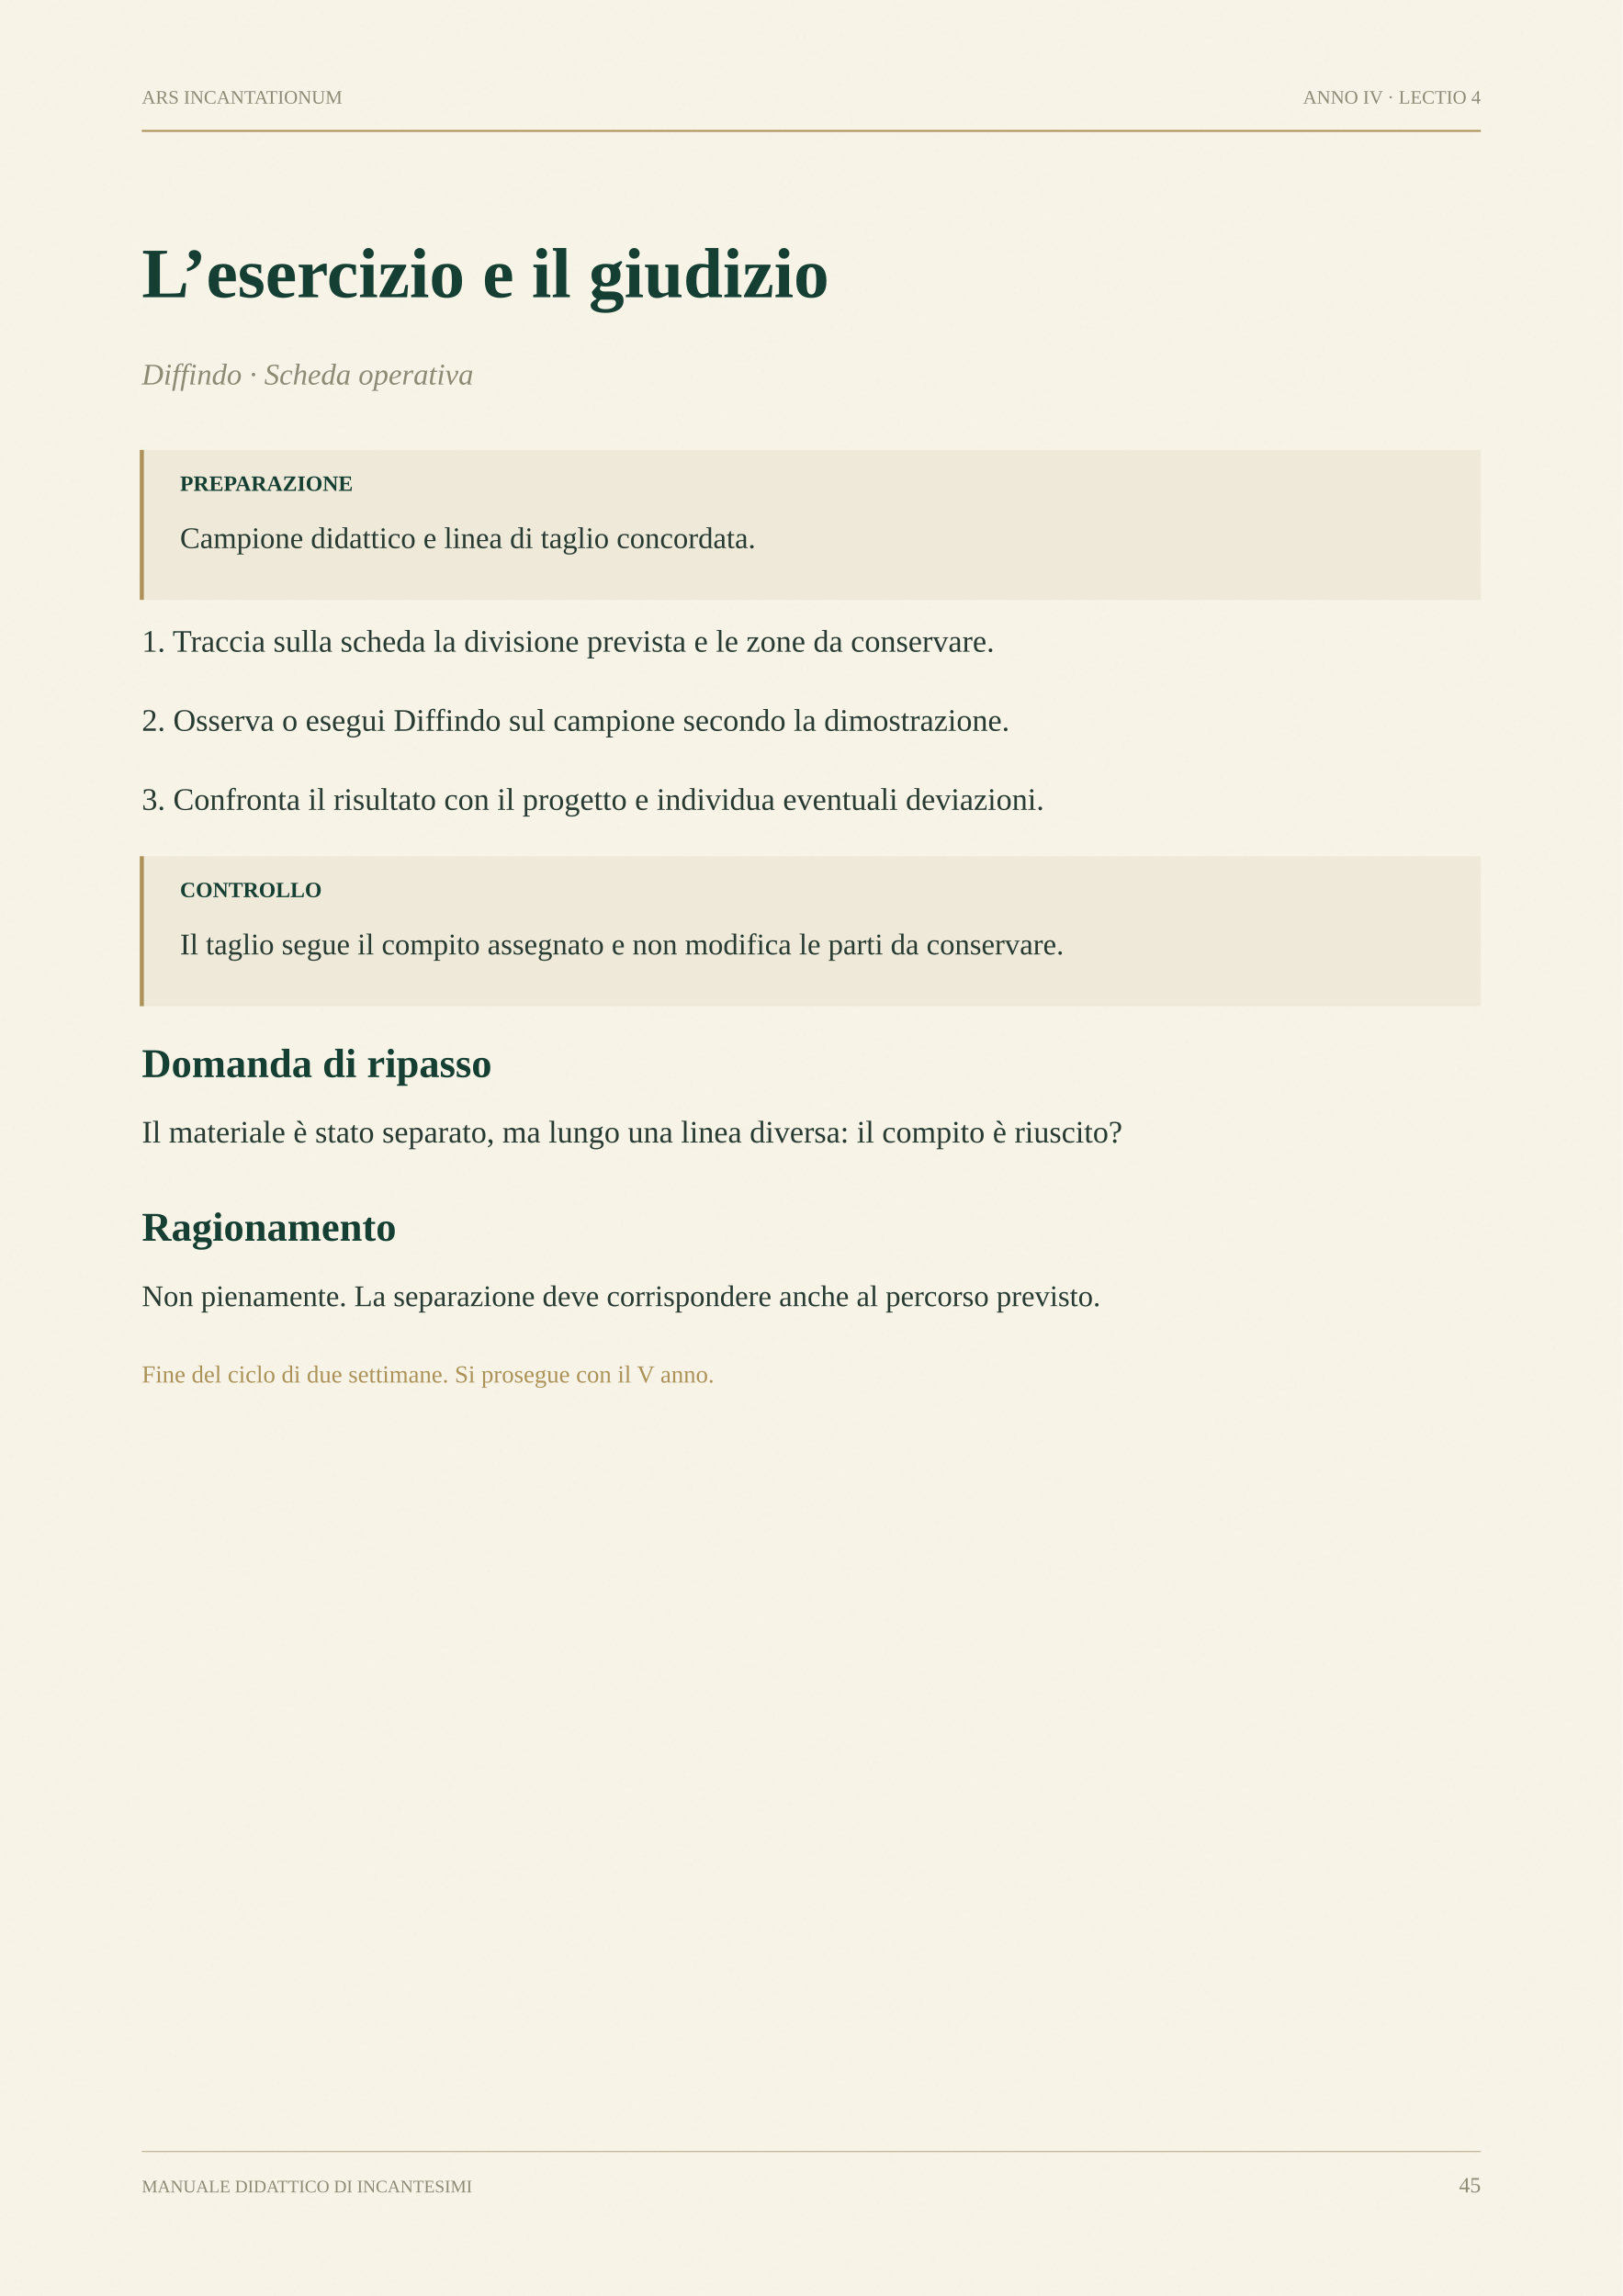
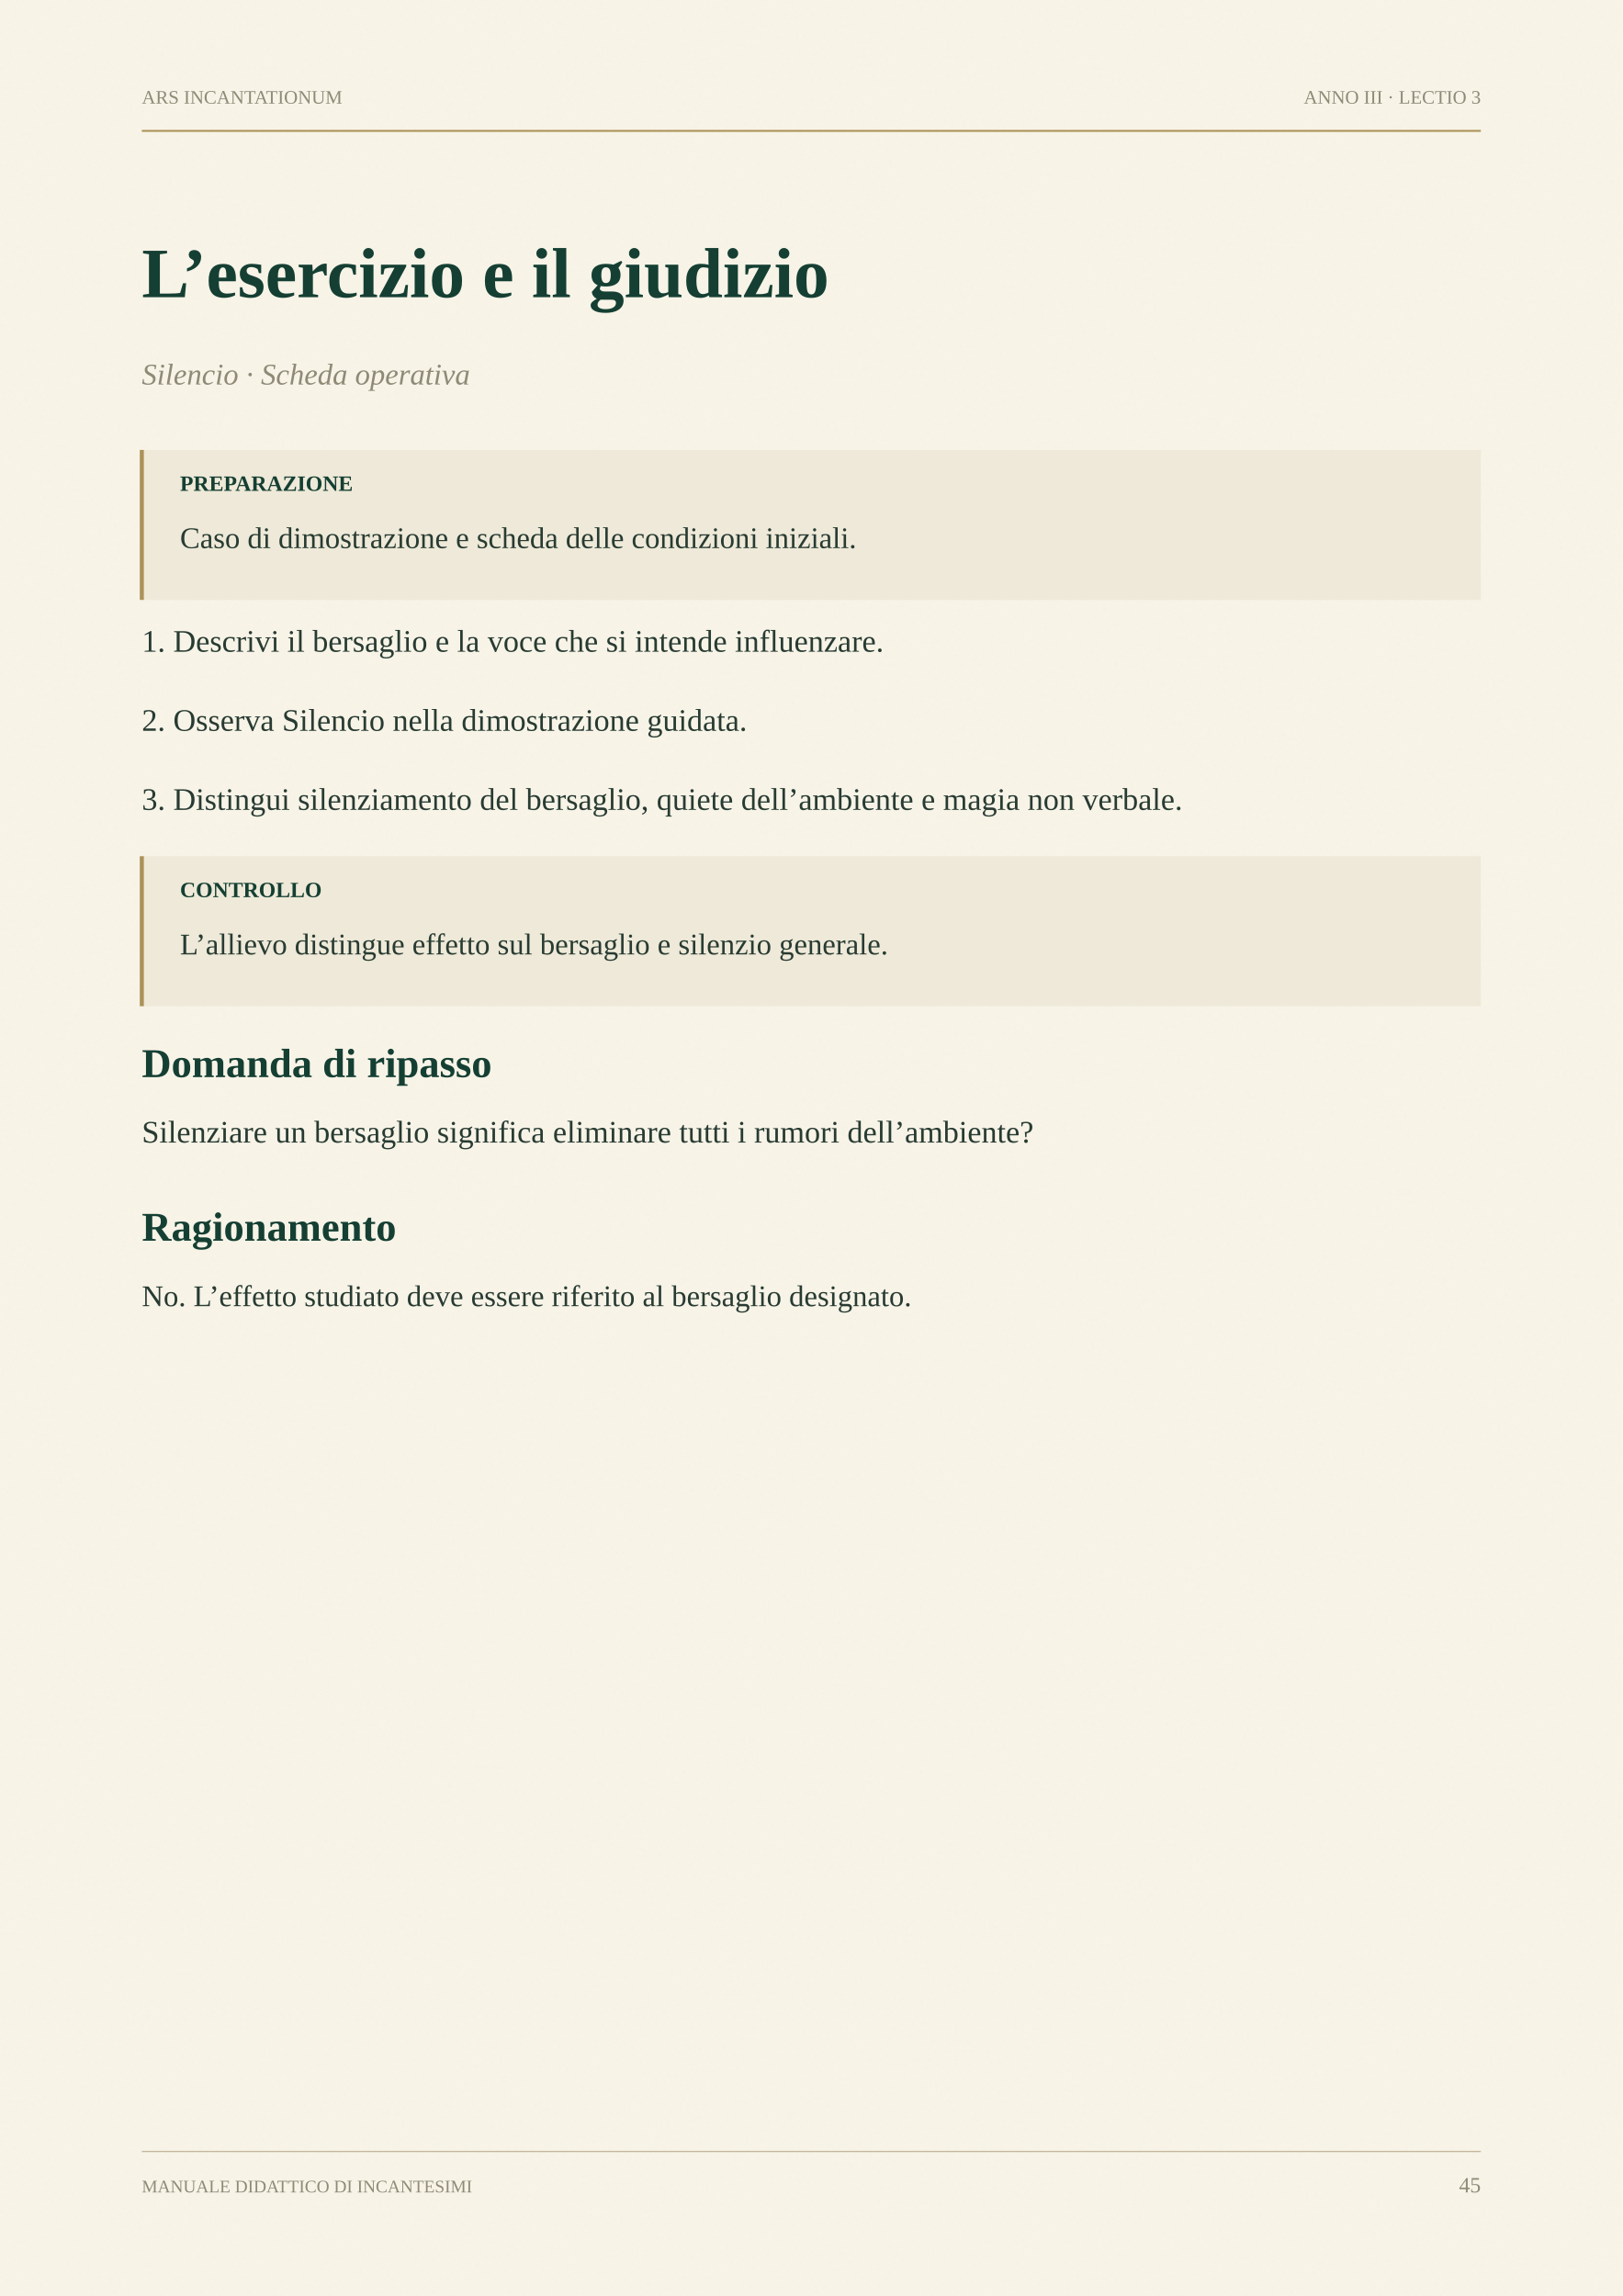
<svg xmlns="http://www.w3.org/2000/svg" width="595" height="842" viewBox="0 0 595 842">
  <defs>
    <filter id="grain">
      <feTurbulence type="fractalNoise" baseFrequency=".7" numOctaves="3" stitchTiles="stitch" />
      <feColorMatrix type="saturate" values="0" />
    </filter>
    <pattern id="paper" width="595" height="842" patternUnits="userSpaceOnUse">
      <rect width="595" height="842" filter="url(#grain)" opacity=".17" />
    </pattern>
    <linearGradient id="leather">
      <stop stop-color="#072a22" />
      <stop offset=".12" stop-color="#19483b" />
      <stop offset=".6" stop-color="#103c30" />
      <stop offset="1" stop-color="#05261e" />
    </linearGradient>
  </defs>
  <rect width="595" height="842" fill="#f8f4e8" />
  <rect width="595" height="842" fill="url(#paper)" opacity=".17" />
  <text x="52" y="38" font-family="Georgia, Times New Roman, serif" font-size="7" fill="#8e8a76">ARS INCANTATIONUM</text>
-   <text x="543" y="38" font-family="Georgia, Times New Roman, serif" font-size="7" fill="#8e8a76" text-anchor="end">ANNO IV · LECTIO 4</text>
+   <text x="543" y="38" font-family="Georgia, Times New Roman, serif" font-size="7" fill="#8e8a76" text-anchor="end">ANNO III · LECTIO 3</text>
  <path d="M52 48H543" stroke="#ac9258" stroke-width=".7" />
  <text x="52" y="109" font-family="Georgia, Times New Roman, serif" font-size="26" fill="#153f33" font-weight="bold">L’esercizio e il giudizio</text>
-   <text x="52" y="141" font-family="Georgia, Times New Roman, serif" font-size="11" fill="#8e8a76" font-style="italic">Diffindo · Scheda operativa</text>
+   <text x="52" y="141" font-family="Georgia, Times New Roman, serif" font-size="11" fill="#8e8a76" font-style="italic">Silencio · Scheda operativa</text>
  <rect x="52" y="165" width="491" height="55" fill="#eee9d8" />
  <path d="M52 165v55" stroke="#ac9258" stroke-width="1.5" />
  <text x="66" y="180" font-family="Georgia, Times New Roman, serif" font-size="8" fill="#153f33" font-weight="bold">PREPARAZIONE</text>
-   <text x="66" y="201" font-family="Georgia, Times New Roman, serif" font-size="11" fill="#283b32">Campione didattico e linea di taglio concordata.</text>
-   <text x="52" y="239" font-family="Georgia, Times New Roman, serif" font-size="11.5" fill="#283b32">1. Traccia sulla scheda la divisione prevista e le zone da conservare.</text>
-   <text x="52" y="268" font-family="Georgia, Times New Roman, serif" font-size="11.5" fill="#283b32">2. Osserva o esegui Diffindo sul campione secondo la dimostrazione.</text>
-   <text x="52" y="297" font-family="Georgia, Times New Roman, serif" font-size="11.5" fill="#283b32">3. Confronta il risultato con il progetto e individua eventuali deviazioni.</text>
+   <text x="66" y="201" font-family="Georgia, Times New Roman, serif" font-size="11" fill="#283b32">Caso di dimostrazione e scheda delle condizioni iniziali.</text>
+   <text x="52" y="239" font-family="Georgia, Times New Roman, serif" font-size="11.5" fill="#283b32">1. Descrivi il bersaglio e la voce che si intende influenzare.</text>
+   <text x="52" y="268" font-family="Georgia, Times New Roman, serif" font-size="11.5" fill="#283b32">2. Osserva Silencio nella dimostrazione guidata.</text>
+   <text x="52" y="297" font-family="Georgia, Times New Roman, serif" font-size="11.5" fill="#283b32">3. Distingui silenziamento del bersaglio, quiete dell’ambiente e magia non verbale.</text>
  <rect x="52" y="314" width="491" height="55" fill="#eee9d8" />
  <path d="M52 314v55" stroke="#ac9258" stroke-width="1.5" />
  <text x="66" y="329" font-family="Georgia, Times New Roman, serif" font-size="8" fill="#153f33" font-weight="bold">CONTROLLO</text>
-   <text x="66" y="350" font-family="Georgia, Times New Roman, serif" font-size="11" fill="#283b32">Il taglio segue il compito assegnato e non modifica le parti da conservare.</text>
+   <text x="66" y="350" font-family="Georgia, Times New Roman, serif" font-size="11" fill="#283b32">L’allievo distingue effetto sul bersaglio e silenzio generale.</text>
  <text x="52" y="395" font-family="Georgia, Times New Roman, serif" font-size="15" fill="#153f33" font-weight="bold">Domanda di ripasso</text>
-   <text x="52" y="419" font-family="Georgia, Times New Roman, serif" font-size="11.5" fill="#283b32">Il materiale è stato separato, ma lungo una linea diversa: il compito è riuscito?</text>
+   <text x="52" y="419" font-family="Georgia, Times New Roman, serif" font-size="11.5" fill="#283b32">Silenziare un bersaglio significa eliminare tutti i rumori dell’ambiente?</text>
  <text x="52" y="455" font-family="Georgia, Times New Roman, serif" font-size="15" fill="#153f33" font-weight="bold">Ragionamento</text>
-   <text x="52" y="479" font-family="Georgia, Times New Roman, serif" font-size="11" fill="#283b32">Non pienamente. La separazione deve corrispondere anche al percorso previsto.</text>
-   <text x="52" y="507" font-family="Georgia, Times New Roman, serif" font-size="9" fill="#ac9258">Fine del ciclo di due settimane. Si prosegue con il V anno.</text>
+   <text x="52" y="479" font-family="Georgia, Times New Roman, serif" font-size="11" fill="#283b32">No. L’effetto studiato deve essere riferito al bersaglio designato.</text>
  <path d="M52 789H543" stroke="#c3b89b" stroke-width=".45" />
  <text x="52" y="804" font-family="Georgia, Times New Roman, serif" font-size="6.5" fill="#8e8a76">MANUALE DIDATTICO DI INCANTESIMI</text>
  <text x="543" y="804" font-family="Georgia, Times New Roman, serif" font-size="8" fill="#8e8a76" text-anchor="end">45</text>
</svg>
